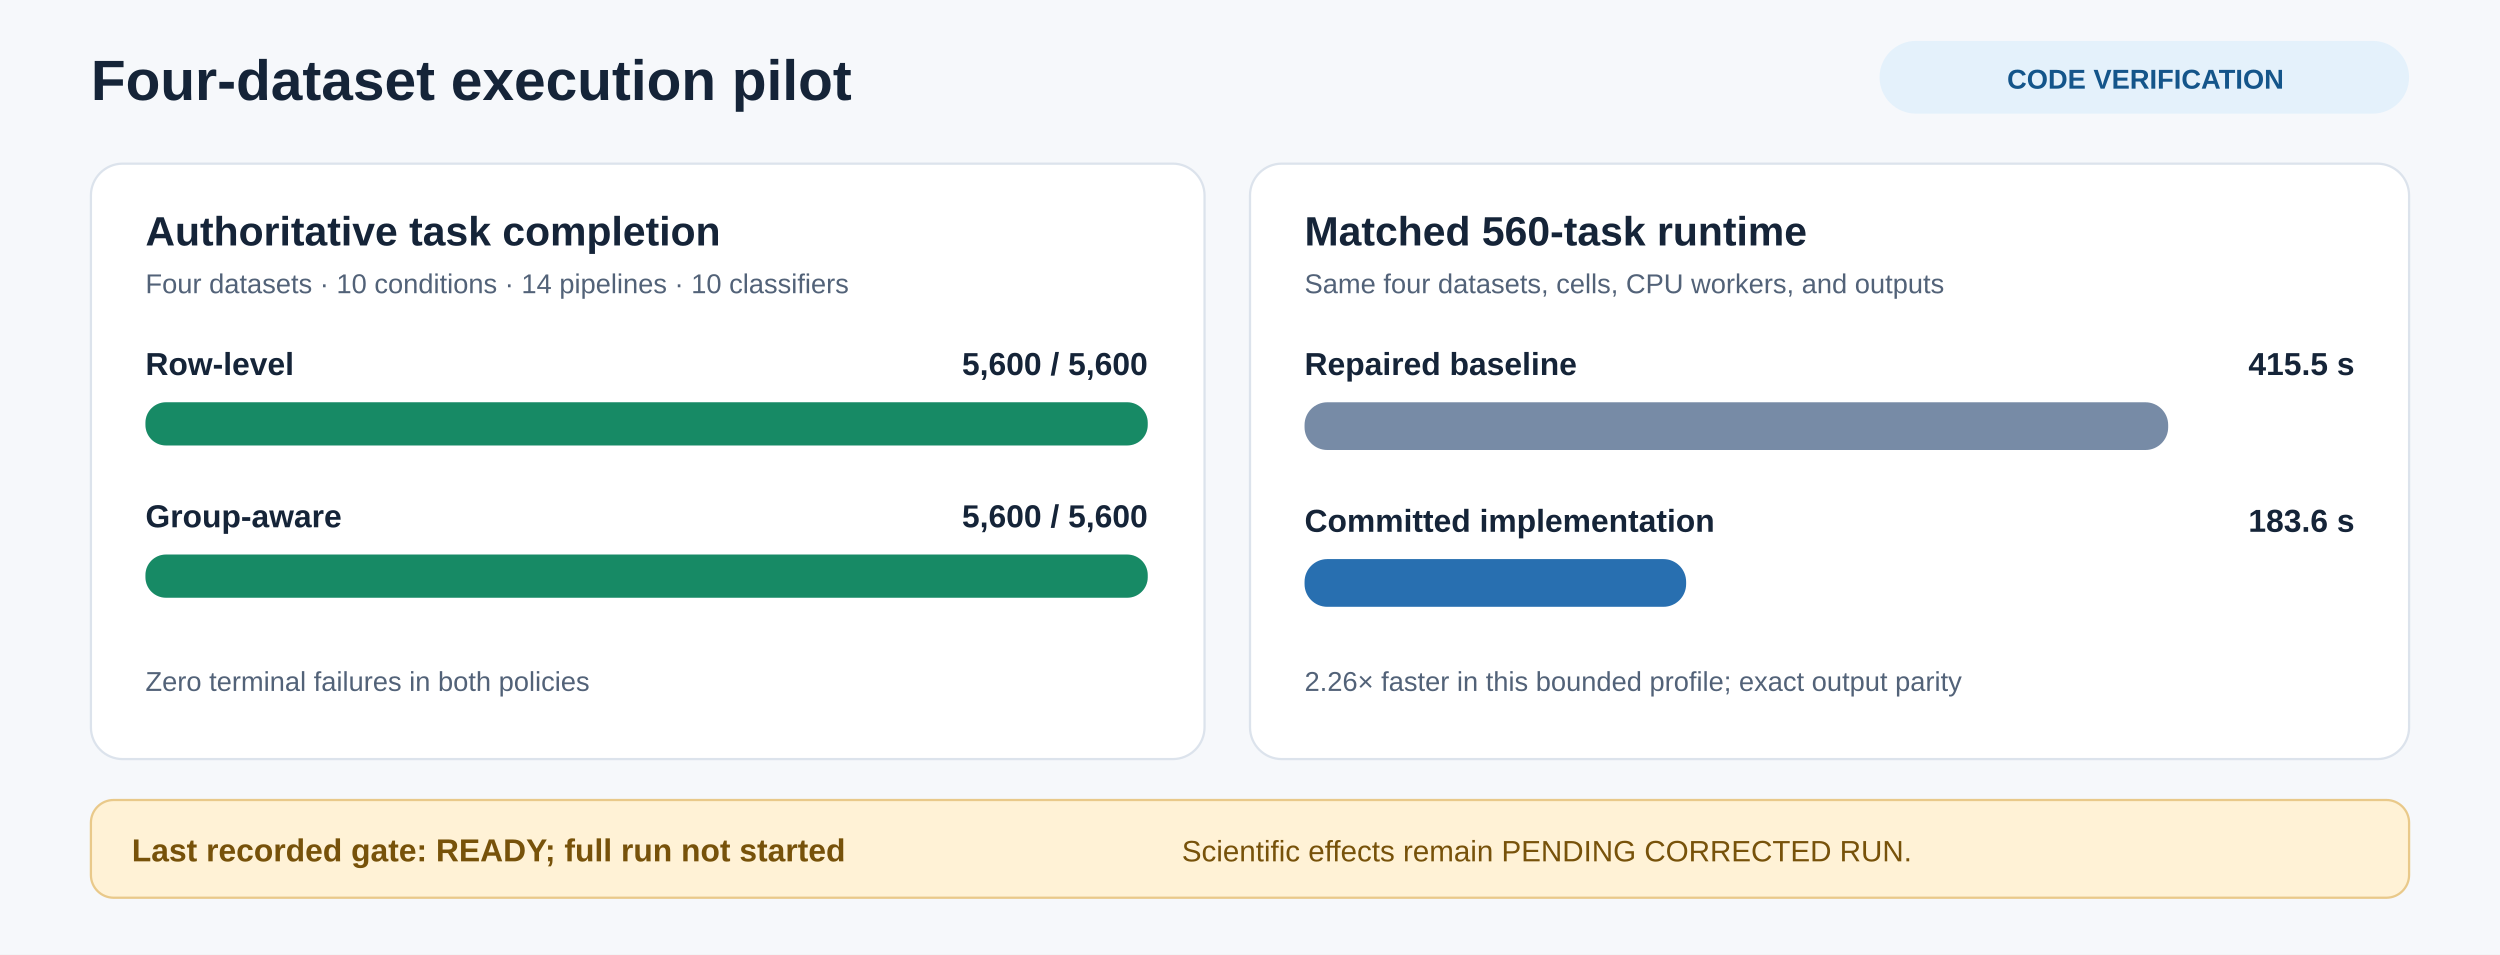
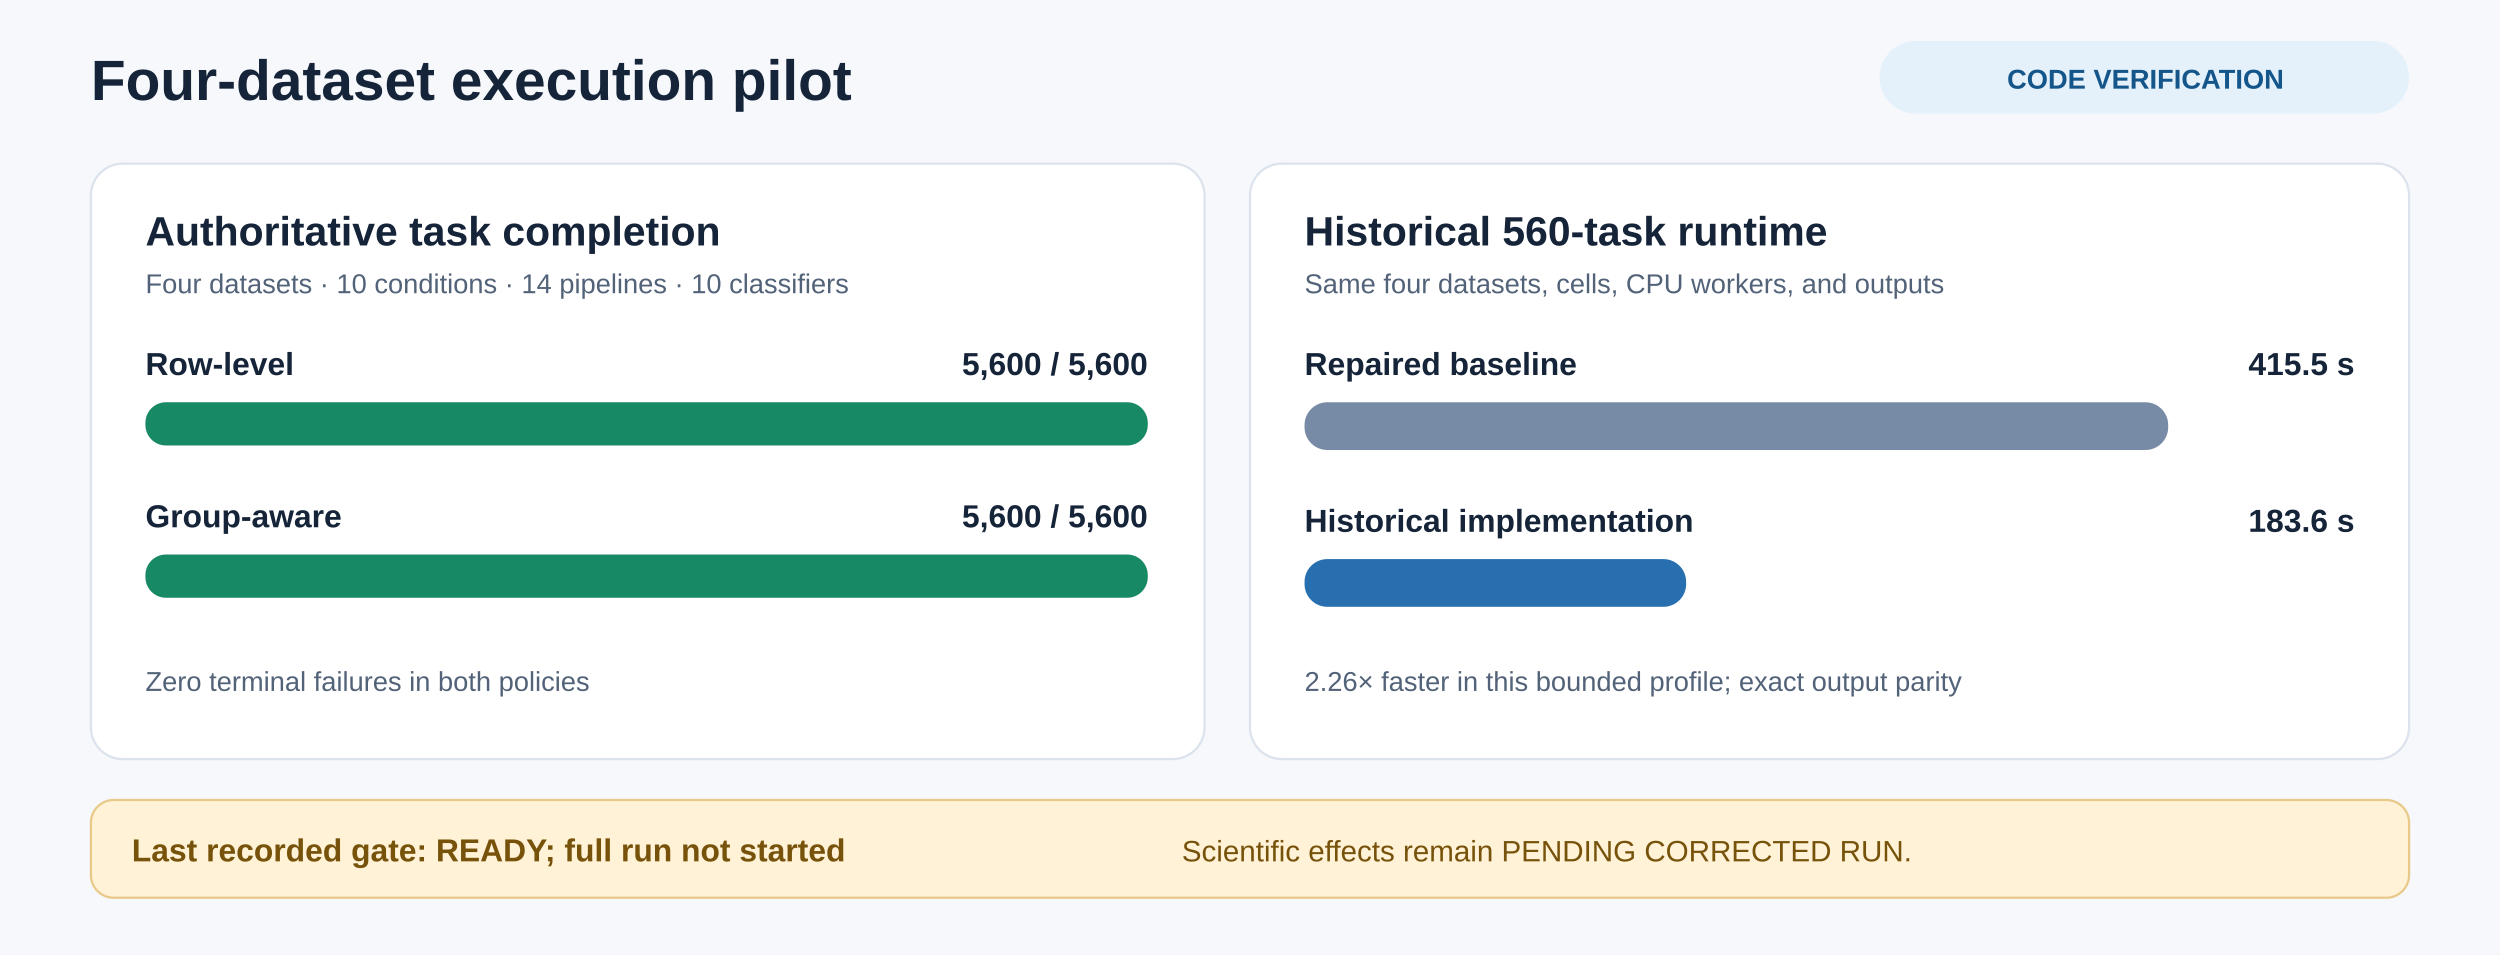
<svg xmlns="http://www.w3.org/2000/svg" width="1100" height="420" viewBox="0 0 1100 420" role="img" aria-labelledby="title desc">
  <style>
    text { font-family: Arial, Helvetica, sans-serif; fill: #152438; }
    .title { font-size: 25px; font-weight: 700; }
    .heading { font-size: 18px; font-weight: 700; }
    .label { font-size: 14px; font-weight: 600; }
    .value { font-size: 14px; font-weight: 700; }
    .note { font-size: 12px; fill: #526278; }
    .badge { font-size: 12px; font-weight: 700; fill: #14558a; }
    .warning { fill: #77520a; }
  </style>
  <rect width="1100" height="420" fill="#f6f8fb" />
  <text class="title" x="40" y="44">Four-dataset execution pilot</text>
  <rect x="827" y="18" width="233" height="32" rx="16" fill="#e4f1fb" />
  <text class="badge" x="944" y="39" text-anchor="middle">CODE VERIFICATION</text>
  <rect x="40" y="72" width="490" height="262" rx="14" fill="#fff" stroke="#dce3ec" />
  <text class="heading" x="64" y="108">Authoritative task completion</text>
  <text class="note" x="64" y="129">Four datasets · 10 conditions · 14 pipelines · 10 classifiers</text>
  <text class="label" x="64" y="165">Row-level</text>
  <text class="value" x="505" y="165" text-anchor="end">5,600 / 5,600</text>
  <rect x="64" y="177" width="441" height="19" rx="9" fill="#e8edf3" />
  <rect x="64" y="177" width="441" height="19" rx="9" fill="#178a65" />
  <text class="label" x="64" y="232">Group-aware</text>
  <text class="value" x="505" y="232" text-anchor="end">5,600 / 5,600</text>
  <rect x="64" y="244" width="441" height="19" rx="9" fill="#e8edf3" />
  <rect x="64" y="244" width="441" height="19" rx="9" fill="#178a65" />
  <text class="note" x="64" y="304">Zero terminal failures in both policies</text>
  <rect x="550" y="72" width="510" height="262" rx="14" fill="#fff" stroke="#dce3ec" />
-   <text class="heading" x="574" y="108">Matched 560-task runtime</text>
+   <text class="heading" x="574" y="108">Historical 560-task runtime</text>
  <text class="note" x="574" y="129">Same four datasets, cells, CPU workers, and outputs</text>
  <text class="label" x="574" y="165">Repaired baseline</text>
  <text class="value" x="1036" y="165" text-anchor="end">415.5 s</text>
  <rect x="574" y="177" width="380.0" height="21" rx="10" fill="#778ba6" />
-   <text class="label" x="574" y="234">Committed implementation</text>
+   <text class="label" x="574" y="234">Historical implementation</text>
  <text class="value" x="1036" y="234" text-anchor="end">183.6 s</text>
  <rect x="574" y="246" width="167.9" height="21" rx="10" fill="#286fb0" />
  <text class="note" x="574" y="304">2.26× faster in this bounded profile; exact output parity</text>
  <rect x="40" y="352" width="1020" height="43" rx="10" fill="#fff2d6" stroke="#e9c98a" />
  <text class="warning" x="58" y="379" font-size="14" font-weight="700">Last recorded gate: READY; full run not started</text>
  <text class="warning" x="520" y="379" font-size="13">Scientific effects remain PENDING CORRECTED RUN.</text>
</svg>
